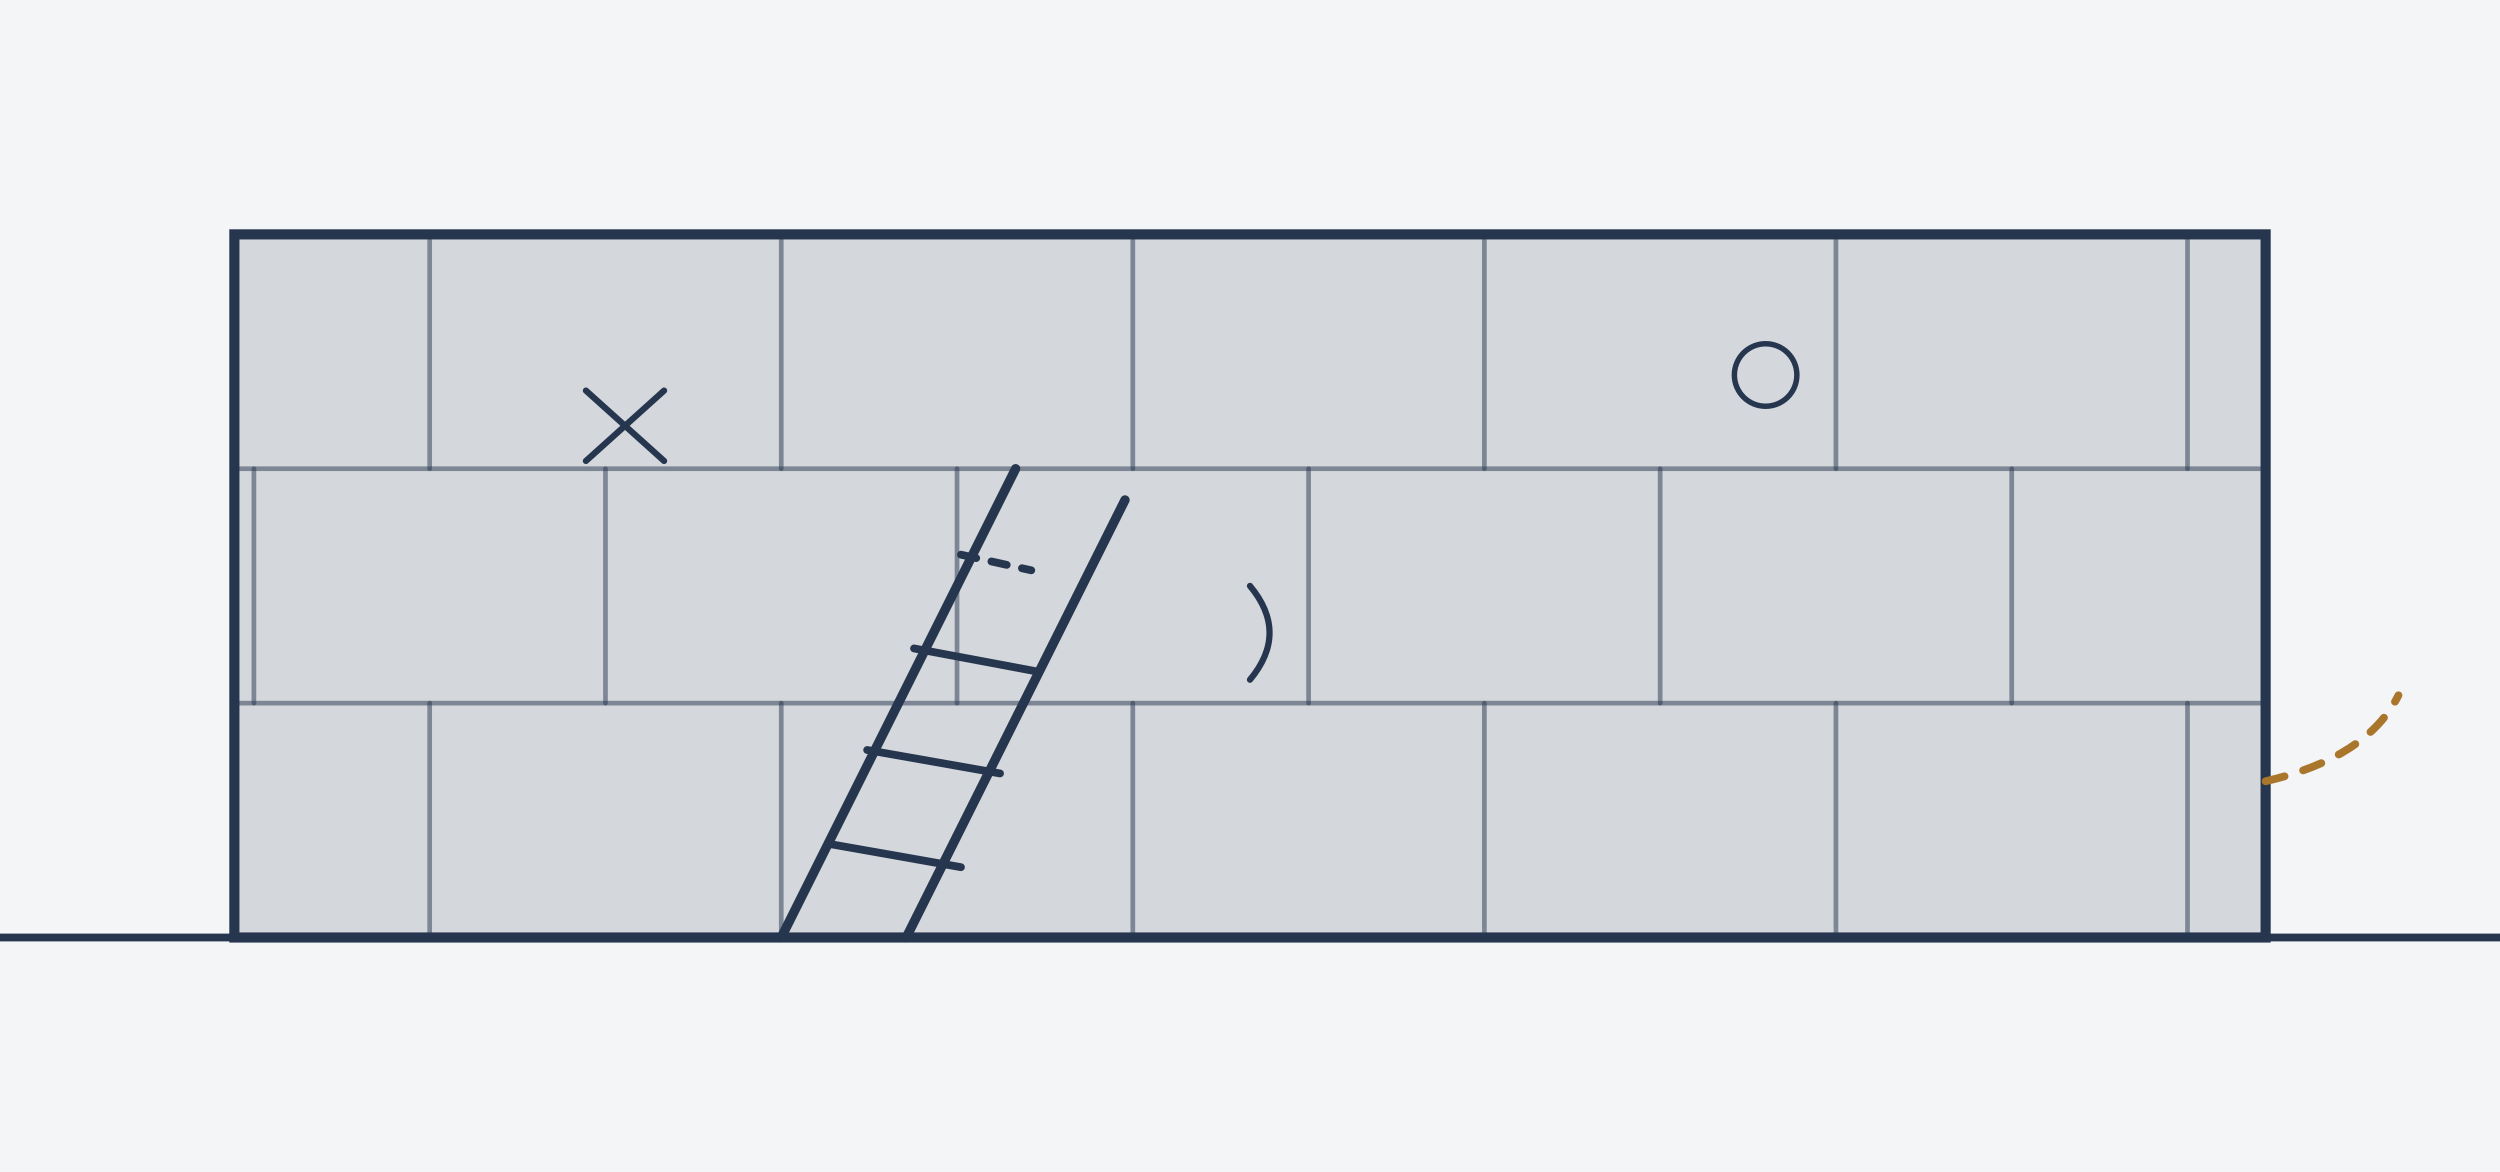
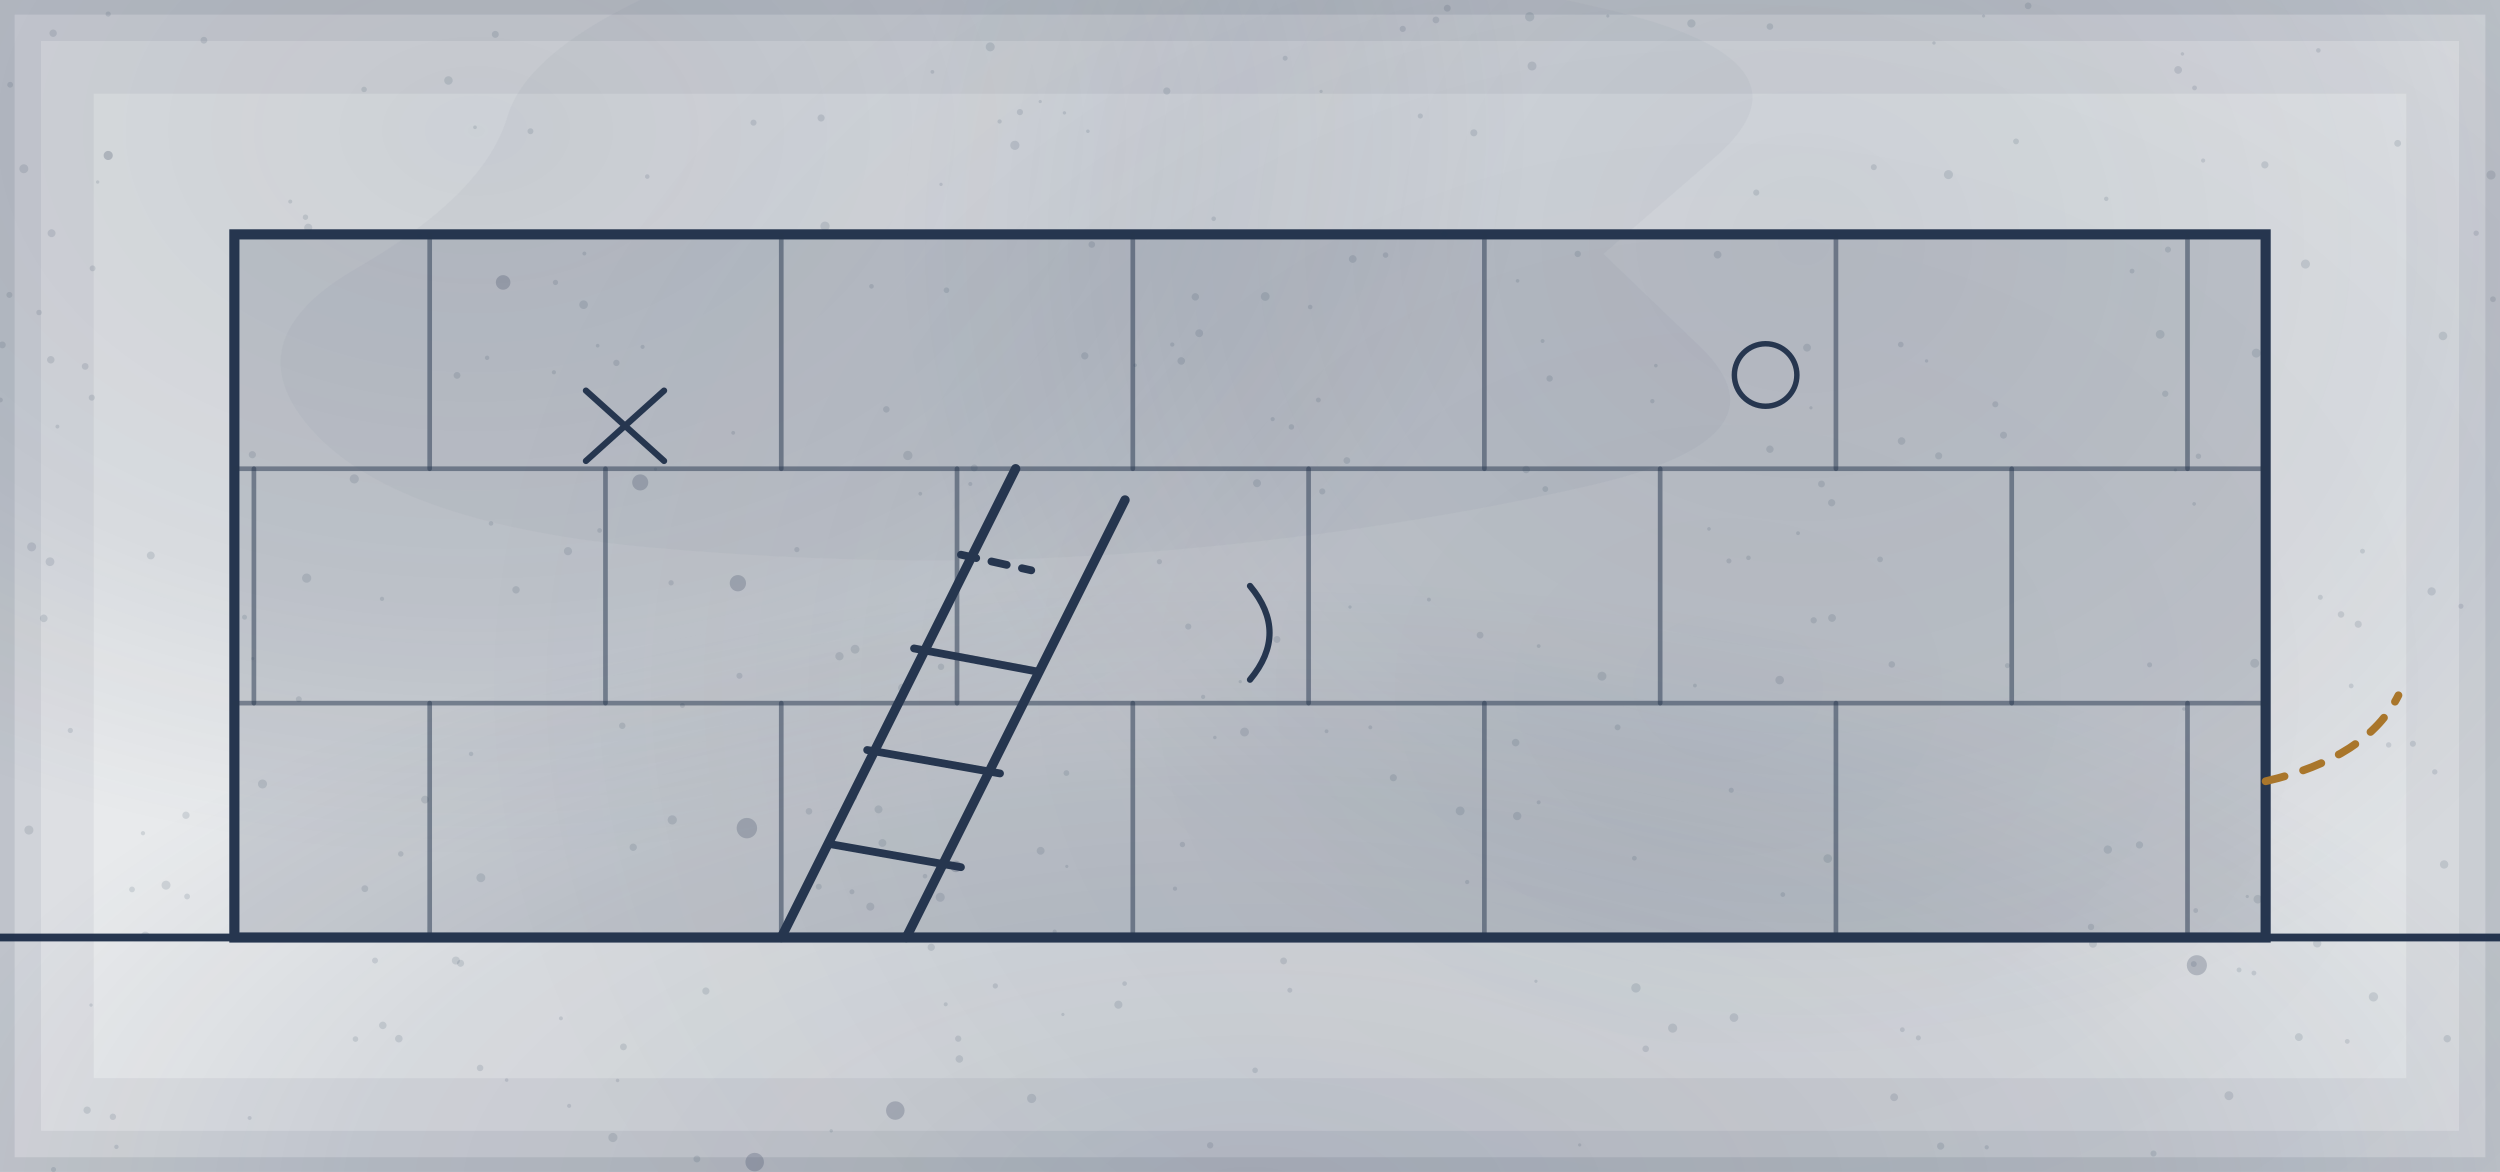
<svg xmlns="http://www.w3.org/2000/svg" viewBox="0 0 640 300">
+   <defs>
+     <radialGradient id="g396">
+       <stop offset="0" stop-color="#26364F" stop-opacity="0.14" />
+       <stop offset="0.65" stop-color="#26364F" stop-opacity="0.077" />
+       <stop offset="1" stop-color="#26364F" stop-opacity="0" />
+     </radialGradient>
+     <radialGradient id="g397">
+       <stop offset="0" stop-color="#26364F" stop-opacity="0.11" />
+       <stop offset="0.65" stop-color="#26364F" stop-opacity="0.061" />
+       <stop offset="1" stop-color="#26364F" stop-opacity="0" />
+     </radialGradient>
+     <radialGradient id="g398">
+       <stop offset="0" stop-color="#26364F" stop-opacity="0.16" />
+       <stop offset="0.65" stop-color="#26364F" stop-opacity="0.088" />
+       <stop offset="1" stop-color="#26364F" stop-opacity="0" />
+     </radialGradient>
+     <radialGradient id="g399">
+       <stop offset="0" stop-color="#26364F" stop-opacity="0.06" />
+       <stop offset="0.65" stop-color="#26364F" stop-opacity="0.033" />
+       <stop offset="1" stop-color="#26364F" stop-opacity="0" />
+     </radialGradient>
+   </defs>
+   <rect width="640" height="300" fill="#26364F" fill-opacity="0.060" />
+   <ellipse cx="122.408" cy="32.759" rx="268.8" ry="188.2" fill="url(#g396)" />
+   <ellipse cx="461.592" cy="62.754" rx="230.4" ry="207.4" fill="url(#g397)" />
+   <ellipse cx="320.0" cy="306.0" rx="352.0" ry="158.4" fill="url(#g398)" />
+   <ellipse cx="441.881" cy="176.081" rx="320.0" ry="256.0" fill="url(#g399)" />
+   <path d="M410.5 65.0 Q410.5 65.0 435.2 88.7 Q460.0 112.5 405.3 124.7 Q350.6 137.0 291.2 141.5 Q231.8 146.0 167.1 140.2 Q102.4 134.4 80.6 110.9 Q58.7 87.4 91.4 68.6 Q124.1 49.7 129.9 29.8 Q135.8 9.9 182.0 -7.8 Q228.2 -25.6 291.7 -18.2 Q355.2 -10.8 411.4 2.4 Q467.6 15.6 439.0 40.3 Z" fill="#26364F" fill-opacity="0.035" />
  <rect x="0" y="0" width="640" height="300" rx="0" fill="#26364F" fill-opacity="0.05" />
  <rect x="60" y="60" width="520" height="180" rx="0" fill="#26364F" fill-opacity="0.16" />
  <rect x="60" y="60" width="520" height="180" rx="0" fill="none" stroke="#26364F" stroke-width="2.6" />
  <path d="M60 120 H580 M60 180 H580" fill="none" stroke="#26364F" stroke-width="1.2" stroke-linecap="round" stroke-linejoin="round" stroke-opacity="0.5" />
  <path d="M110 60 V120 M65 120 V180 M110 180 V240" fill="none" stroke="#26364F" stroke-width="1.2" stroke-linecap="round" stroke-linejoin="round" stroke-opacity="0.5" />
  <path d="M200 60 V120 M155 120 V180 M200 180 V240" fill="none" stroke="#26364F" stroke-width="1.2" stroke-linecap="round" stroke-linejoin="round" stroke-opacity="0.5" />
  <path d="M290 60 V120 M245 120 V180 M290 180 V240" fill="none" stroke="#26364F" stroke-width="1.2" stroke-linecap="round" stroke-linejoin="round" stroke-opacity="0.5" />
  <path d="M380 60 V120 M335 120 V180 M380 180 V240" fill="none" stroke="#26364F" stroke-width="1.2" stroke-linecap="round" stroke-linejoin="round" stroke-opacity="0.5" />
  <path d="M470 60 V120 M425 120 V180 M470 180 V240" fill="none" stroke="#26364F" stroke-width="1.2" stroke-linecap="round" stroke-linejoin="round" stroke-opacity="0.5" />
  <path d="M560 60 V120 M515 120 V180 M560 180 V240" fill="none" stroke="#26364F" stroke-width="1.2" stroke-linecap="round" stroke-linejoin="round" stroke-opacity="0.5" />
  <path d="M150 100 l20 18 m0 -18 l-20 18" fill="none" stroke="#26364F" stroke-width="1.6" stroke-linecap="round" stroke-linejoin="round" />
  <path d="M320 150 q10 12 0 24" fill="none" stroke="#26364F" stroke-width="1.6" stroke-linecap="round" stroke-linejoin="round" />
  <circle cx="452" cy="96" r="8" fill="none" stroke="#26364F" stroke-width="1.4" />
  <path d="M200 240 L260 120 M232 240 L288 128" fill="none" stroke="#26364F" stroke-width="2.4" stroke-linecap="round" stroke-linejoin="round" />
  <path d="M212 216 l34 6 M222 192 l34 6 M234 166 l32 6" fill="none" stroke="#26364F" stroke-width="2" stroke-linecap="round" stroke-linejoin="round" />
  <path d="M246 142 l18 4" fill="none" stroke="#26364F" stroke-width="2" stroke-linecap="round" stroke-linejoin="round" stroke-dasharray="4 4" />
  <path d="M580 200 q26 -6 34 -22" fill="none" stroke="#A9762B" stroke-width="2" stroke-linecap="round" stroke-linejoin="round" stroke-dasharray="5 5" />
  <path d="M0 240 h640" fill="none" stroke="#26364F" stroke-width="2" stroke-linecap="round" stroke-linejoin="round" />
+   <circle cx="273.0" cy="197.9" r="0.74" fill="#26364F" fill-opacity="0.13" />
+   <circle cx="554.3" cy="100.8" r="0.81" fill="#26364F" fill-opacity="0.13" />
+   <circle cx="623.3" cy="197.6" r="0.69" fill="#26364F" fill-opacity="0.13" />
+   <circle cx="178.4" cy="296.7" r="0.88" fill="#26364F" fill-opacity="0.13" />
+   <circle cx="388.5" cy="71.9" r="0.47" fill="#26364F" fill-opacity="0.13" />
+   <circle cx="149.6" cy="64.9" r="0.51" fill="#26364F" fill-opacity="0.13" />
+   <circle cx="539.6" cy="217.5" r="1.07" fill="#26364F" fill-opacity="0.13" />
+   <circle cx="153.0" cy="88.5" r="0.48" fill="#26364F" fill-opacity="0.13" />
+   <circle cx="423.0" cy="102.7" r="0.56" fill="#26364F" fill-opacity="0.13" />
+   <circle cx="633.9" cy="59.7" r="0.69" fill="#26364F" fill-opacity="0.13" />
+   <circle cx="559.1" cy="181.5" r="0.47" fill="#26364F" fill-opacity="0.13" />
+   <circle cx="410.1" cy="173.1" r="1.15" fill="#26364F" fill-opacity="0.13" />
+   <circle cx="132.1" cy="151.0" r="0.95" fill="#26364F" fill-opacity="0.13" />
+   <circle cx="300.1" cy="88.2" r="0.55" fill="#26364F" fill-opacity="0.13" />
+   <circle cx="449.6" cy="49.3" r="0.79" fill="#26364F" fill-opacity="0.13" />
+   <circle cx="421.3" cy="268.5" r="0.85" fill="#26364F" fill-opacity="0.13" />
+   <circle cx="273.1" cy="221.8" r="0.41" fill="#26364F" fill-opacity="0.13" />
+   <circle cx="329.0" cy="14.9" r="0.64" fill="#26364F" fill-opacity="0.13" />
+   <circle cx="551.3" cy="295.3" r="0.78" fill="#26364F" fill-opacity="0.13" />
+   <circle cx="625.7" cy="221.3" r="1.07" fill="#26364F" fill-opacity="0.13" />
+   <circle cx="580.4" cy="235.0" r="0.71" fill="#26364F" fill-opacity="0.13" />
+   <circle cx="464.3" cy="158.8" r="0.81" fill="#26364F" fill-opacity="0.13" />
+   <circle cx="27.7" cy="3.6" r="0.67" fill="#26364F" fill-opacity="0.13" />
+   <circle cx="259.8" cy="37.2" r="1.18" fill="#26364F" fill-opacity="0.13" />
+   <circle cx="13.6" cy="8.5" r="0.95" fill="#26364F" fill-opacity="0.13" />
+   <circle cx="443.2" cy="202.3" r="0.66" fill="#26364F" fill-opacity="0.13" />
+   <circle cx="261.1" cy="28.7" r="0.80" fill="#26364F" fill-opacity="0.13" />
+   <circle cx="496.3" cy="116.7" r="0.92" fill="#26364F" fill-opacity="0.13" />
+   <circle cx="290.6" cy="93.5" r="0.47" fill="#26364F" fill-opacity="0.13" />
+   <circle cx="447.6" cy="142.8" r="0.59" fill="#26364F" fill-opacity="0.13" />
+   <circle cx="23.5" cy="101.8" r="0.79" fill="#26364F" fill-opacity="0.13" />
+   <circle cx="378.9" cy="162.6" r="0.88" fill="#26364F" fill-opacity="0.13" />
+   <circle cx="557.6" cy="17.9" r="1.00" fill="#26364F" fill-opacity="0.13" />
+   <circle cx="212.8" cy="289.5" r="0.44" fill="#26364F" fill-opacity="0.13" />
+   <circle cx="462.6" cy="89.0" r="1.01" fill="#26364F" fill-opacity="0.13" />
+   <circle cx="394.9" cy="87.3" r="0.51" fill="#26364F" fill-opacity="0.13" />
+   <circle cx="630.0" cy="155.2" r="0.66" fill="#26364F" fill-opacity="0.13" />
+   <circle cx="468.9" cy="128.7" r="0.93" fill="#26364F" fill-opacity="0.13" />
+   <circle cx="411.6" cy="4.1" r="0.41" fill="#26364F" fill-opacity="0.13" />
+   <circle cx="433.0" cy="6.0" r="1.06" fill="#26364F" fill-opacity="0.13" />
+   <circle cx="210.2" cy="30.2" r="0.92" fill="#26364F" fill-opacity="0.13" />
+   <circle cx="392.2" cy="16.9" r="1.14" fill="#26364F" fill-opacity="0.13" />
+   <circle cx="479.7" cy="42.8" r="0.77" fill="#26364F" fill-opacity="0.13" />
+   <circle cx="47.9" cy="229.5" r="0.75" fill="#26364F" fill-opacity="0.13" />
+   <circle cx="239.4" cy="167.2" r="0.84" fill="#26364F" fill-opacity="0.13" />
+   <circle cx="535.3" cy="237.3" r="0.82" fill="#26364F" fill-opacity="0.13" />
+   <circle cx="395.6" cy="125.2" r="0.75" fill="#26364F" fill-opacity="0.13" />
+   <circle cx="13.2" cy="59.7" r="1.02" fill="#26364F" fill-opacity="0.13" />
+   <circle cx="63.9" cy="286.2" r="0.51" fill="#26364F" fill-opacity="0.13" />
+   <circle cx="519.2" cy="1.5" r="0.87" fill="#26364F" fill-opacity="0.13" />
+   <circle cx="404.4" cy="293.1" r="0.42" fill="#26364F" fill-opacity="0.13" />
+   <circle cx="62.6" cy="158.0" r="0.64" fill="#26364F" fill-opacity="0.13" />
+   <circle cx="370.5" cy="2.1" r="0.89" fill="#26364F" fill-opacity="0.13" />
+   <circle cx="325.8" cy="107.3" r="0.54" fill="#26364F" fill-opacity="0.13" />
+   <circle cx="638.2" cy="76.6" r="0.74" fill="#26364F" fill-opacity="0.13" />
+   <circle cx="373.8" cy="207.6" r="1.13" fill="#26364F" fill-opacity="0.13" />
+   <circle cx="391.6" cy="4.3" r="1.19" fill="#26364F" fill-opacity="0.13" />
+   <circle cx="162.1" cy="216.9" r="0.94" fill="#26364F" fill-opacity="0.13" />
+   <circle cx="126.8" cy="8.8" r="0.90" fill="#26364F" fill-opacity="0.13" />
+   <circle cx="224.9" cy="207.2" r="1.02" fill="#26364F" fill-opacity="0.13" />
+   <circle cx="218.1" cy="228.3" r="0.64" fill="#26364F" fill-opacity="0.13" />
+   <circle cx="321.3" cy="274.0" r="0.72" fill="#26364F" fill-opacity="0.13" />
+   <circle cx="577.0" cy="249.1" r="0.62" fill="#26364F" fill-opacity="0.13" />
+   <circle cx="245.6" cy="271.1" r="0.97" fill="#26364F" fill-opacity="0.13" />
+   <circle cx="545.8" cy="69.4" r="0.62" fill="#26364F" fill-opacity="0.13" />
+   <circle cx="29.8" cy="293.6" r="0.56" fill="#26364F" fill-opacity="0.13" />
+   <circle cx="310.7" cy="56.0" r="0.59" fill="#26364F" fill-opacity="0.13" />
+   <circle cx="367.6" cy="5.1" r="0.87" fill="#26364F" fill-opacity="0.13" />
+   <circle cx="266.3" cy="26.0" r="0.42" fill="#26364F" fill-opacity="0.13" />
+   <circle cx="593.2" cy="241.5" r="1.06" fill="#26364F" fill-opacity="0.13" />
+   <circle cx="209.6" cy="227.0" r="0.77" fill="#26364F" fill-opacity="0.13" />
+   <circle cx="143.6" cy="260.7" r="0.51" fill="#26364F" fill-opacity="0.13" />
+   <circle cx="13.0" cy="92.1" r="0.96" fill="#26364F" fill-opacity="0.13" />
+   <circle cx="12.8" cy="143.8" r="1.12" fill="#26364F" fill-opacity="0.13" />
+   <circle cx="93.2" cy="22.9" r="0.71" fill="#26364F" fill-opacity="0.13" />
+   <circle cx="149.4" cy="78.0" r="1.11" fill="#26364F" fill-opacity="0.13" />
+   <circle cx="604.8" cy="141.1" r="0.63" fill="#26364F" fill-opacity="0.13" />
+   <circle cx="240.9" cy="47.2" r="0.43" fill="#26364F" fill-opacity="0.13" />
+   <circle cx="287.9" cy="251.8" r="0.60" fill="#26364F" fill-opacity="0.13" />
+   <circle cx="317.5" cy="174.5" r="0.42" fill="#26364F" fill-opacity="0.13" />
+   <circle cx="561.7" cy="129.0" r="0.48" fill="#26364F" fill-opacity="0.13" />
+   <circle cx="577.6" cy="90.4" r="1.14" fill="#26364F" fill-opacity="0.13" />
+   <circle cx="245.3" cy="265.9" r="0.81" fill="#26364F" fill-opacity="0.13" />
+   <circle cx="167.8" cy="120.1" r="0.42" fill="#26364F" fill-opacity="0.13" />
+   <circle cx="556.9" cy="120.3" r="0.43" fill="#26364F" fill-opacity="0.13" />
+   <circle cx="33.8" cy="227.7" r="0.74" fill="#26364F" fill-opacity="0.13" />
+   <circle cx="117.9" cy="246.6" r="0.91" fill="#26364F" fill-opacity="0.13" />
+   <circle cx="463.6" cy="104.4" r="0.42" fill="#26364F" fill-opacity="0.13" />
+   <circle cx="433.9" cy="175.5" r="0.50" fill="#26364F" fill-opacity="0.13" />
+   <circle cx="156.9" cy="291.2" r="1.17" fill="#26364F" fill-opacity="0.13" />
+   <circle cx="510.8" cy="103.5" r="0.78" fill="#26364F" fill-opacity="0.13" />
+   <circle cx="38.6" cy="142.2" r="1.01" fill="#26364F" fill-opacity="0.13" />
+   <circle cx="622.5" cy="151.4" r="1.06" fill="#26364F" fill-opacity="0.13" />
+   <circle cx="577.2" cy="169.8" r="1.14" fill="#26364F" fill-opacity="0.13" />
+   <circle cx="396.7" cy="96.9" r="0.82" fill="#26364F" fill-opacity="0.13" />
+   <circle cx="253.5" cy="12.0" r="1.15" fill="#26364F" fill-opacity="0.13" />
+   <circle cx="338.5" cy="125.8" r="0.79" fill="#26364F" fill-opacity="0.13" />
+   <circle cx="36.6" cy="213.3" r="0.55" fill="#26364F" fill-opacity="0.13" />
+   <circle cx="97.8" cy="153.3" r="0.55" fill="#26364F" fill-opacity="0.13" />
+   <circle cx="23.7" cy="68.7" r="0.76" fill="#26364F" fill-opacity="0.13" />
+   <circle cx="311.0" cy="188.8" r="0.46" fill="#26364F" fill-opacity="0.13" />
+   <circle cx="613.8" cy="36.7" r="0.88" fill="#26364F" fill-opacity="0.13" />
+   <circle cx="102.6" cy="218.6" r="0.71" fill="#26364F" fill-opacity="0.13" />
+   <circle cx="180.7" cy="253.7" r="0.93" fill="#26364F" fill-opacity="0.13" />
+   <circle cx="123.1" cy="224.7" r="1.14" fill="#26364F" fill-opacity="0.13" />
+   <circle cx="588.5" cy="265.5" r="1.01" fill="#26364F" fill-opacity="0.13" />
+   <circle cx="296.8" cy="143.8" r="0.67" fill="#26364F" fill-opacity="0.13" />
+   <circle cx="165.7" cy="45.2" r="0.59" fill="#26364F" fill-opacity="0.13" />
+   <circle cx="338.2" cy="23.4" r="0.42" fill="#26364F" fill-opacity="0.13" />
+   <circle cx="174.7" cy="180.6" r="0.63" fill="#26364F" fill-opacity="0.13" />
+   <circle cx="487.0" cy="263.6" r="0.62" fill="#26364F" fill-opacity="0.13" />
+   <circle cx="13.7" cy="299.4" r="0.66" fill="#26364F" fill-opacity="0.13" />
+   <circle cx="135.8" cy="33.6" r="0.76" fill="#26364F" fill-opacity="0.13" />
+   <circle cx="328.6" cy="246.0" r="0.88" fill="#26364F" fill-opacity="0.13" />
+   <circle cx="555.0" cy="63.9" r="0.78" fill="#26364F" fill-opacity="0.13" />
+   <circle cx="363.6" cy="29.7" r="0.66" fill="#26364F" fill-opacity="0.13" />
+   <circle cx="225.9" cy="215.8" r="1.01" fill="#26364F" fill-opacity="0.13" />
+   <circle cx="594.0" cy="152.9" r="0.65" fill="#26364F" fill-opacity="0.13" />
+   <circle cx="350.8" cy="186.2" r="0.51" fill="#26364F" fill-opacity="0.13" />
+   <circle cx="279.5" cy="62.6" r="0.85" fill="#26364F" fill-opacity="0.13" />
+   <circle cx="37.2" cy="239.6" r="1.11" fill="#26364F" fill-opacity="0.13" />
+   <circle cx="330.2" cy="253.5" r="0.64" fill="#26364F" fill-opacity="0.13" />
+   <circle cx="93.4" cy="227.5" r="0.88" fill="#26364F" fill-opacity="0.13" />
+   <circle cx="309.8" cy="293.2" r="0.82" fill="#26364F" fill-opacity="0.13" />
+   <circle cx="318.6" cy="187.4" r="1.13" fill="#26364F" fill-opacity="0.13" />
+   <circle cx="242.1" cy="257.1" r="0.52" fill="#26364F" fill-opacity="0.13" />
+   <circle cx="96.0" cy="245.9" r="0.77" fill="#26364F" fill-opacity="0.13" />
+   <circle cx="590.2" cy="67.6" r="1.16" fill="#26364F" fill-opacity="0.13" />
+   <circle cx="8.1" cy="140.0" r="1.15" fill="#26364F" fill-opacity="0.13" />
+   <circle cx="52.2" cy="10.3" r="0.88" fill="#26364F" fill-opacity="0.13" />
+   <circle cx="455.6" cy="174.1" r="1.10" fill="#26364F" fill-opacity="0.13" />
+   <circle cx="189.3" cy="173.0" r="0.78" fill="#26364F" fill-opacity="0.13" />
+   <circle cx="562.1" cy="233.1" r="0.62" fill="#26364F" fill-opacity="0.13" />
+   <circle cx="0.6" cy="88.3" r="0.88" fill="#26364F" fill-opacity="0.13" />
+   <circle cx="354.7" cy="65.3" r="0.71" fill="#26364F" fill-opacity="0.13" />
+   <circle cx="302.7" cy="216.2" r="0.70" fill="#26364F" fill-opacity="0.13" />
+   <circle cx="2.6" cy="21.7" r="0.75" fill="#26364F" fill-opacity="0.13" />
+   <circle cx="240.7" cy="229.7" r="1.16" fill="#26364F" fill-opacity="0.13" />
+   <circle cx="561.6" cy="246.8" r="0.76" fill="#26364F" fill-opacity="0.13" />
+   <circle cx="469.0" cy="158.2" r="1.00" fill="#26364F" fill-opacity="0.13" />
+   <circle cx="218.9" cy="166.2" r="1.13" fill="#26364F" fill-opacity="0.13" />
+   <circle cx="242.3" cy="74.3" r="0.73" fill="#26364F" fill-opacity="0.13" />
+   <circle cx="272.1" cy="259.7" r="0.42" fill="#26364F" fill-opacity="0.13" />
+   <circle cx="237.8" cy="229.3" r="0.87" fill="#26364F" fill-opacity="0.13" />
+   <circle cx="231.0" cy="176.1" r="1.09" fill="#26364F" fill-opacity="0.13" />
+   <circle cx="211.2" cy="57.9" r="1.18" fill="#26364F" fill-opacity="0.13" />
+   <circle cx="108.8" cy="204.7" r="1.00" fill="#26364F" fill-opacity="0.13" />
+   <circle cx="192.9" cy="31.4" r="0.78" fill="#26364F" fill-opacity="0.13" />
+   <circle cx="0.1" cy="102.4" r="0.63" fill="#26364F" fill-opacity="0.13" />
+   <circle cx="346.3" cy="66.3" r="0.99" fill="#26364F" fill-opacity="0.13" />
+   <circle cx="575.3" cy="229.5" r="0.42" fill="#26364F" fill-opacity="0.13" />
+   <circle cx="337.5" cy="102.4" r="0.63" fill="#26364F" fill-opacity="0.13" />
+   <circle cx="418.8" cy="252.9" r="1.20" fill="#26364F" fill-opacity="0.13" />
+   <circle cx="414.1" cy="186.2" r="0.76" fill="#26364F" fill-opacity="0.13" />
+   <circle cx="102.1" cy="265.9" r="0.97" fill="#26364F" fill-opacity="0.13" />
+   <circle cx="164.5" cy="88.8" r="0.53" fill="#26364F" fill-opacity="0.13" />
+   <circle cx="254.8" cy="252.4" r="0.68" fill="#26364F" fill-opacity="0.13" />
+   <circle cx="153.5" cy="135.8" r="0.61" fill="#26364F" fill-opacity="0.13" />
+   <circle cx="437.5" cy="135.4" r="0.47" fill="#26364F" fill-opacity="0.13" />
+   <circle cx="453.1" cy="6.8" r="0.85" fill="#26364F" fill-opacity="0.13" />
+   <circle cx="125.7" cy="134.0" r="0.59" fill="#26364F" fill-opacity="0.13" />
+   <circle cx="78.5" cy="148.0" r="1.18" fill="#26364F" fill-opacity="0.13" />
+   <circle cx="145.4" cy="141.1" r="1.05" fill="#26364F" fill-opacity="0.13" />
+   <circle cx="484.9" cy="280.9" r="1.00" fill="#26364F" fill-opacity="0.13" />
+   <circle cx="547.7" cy="216.3" r="0.93" fill="#26364F" fill-opacity="0.13" />
+   <circle cx="67.2" cy="200.7" r="1.16" fill="#26364F" fill-opacity="0.13" />
+   <circle cx="98.0" cy="262.5" r="0.96" fill="#26364F" fill-opacity="0.13" />
+   <circle cx="286.3" cy="257.2" r="1.04" fill="#26364F" fill-opacity="0.13" />
+   <circle cx="248.4" cy="123.9" r="0.53" fill="#26364F" fill-opacity="0.13" />
+   <circle cx="240.9" cy="170.7" r="0.83" fill="#26364F" fill-opacity="0.13" />
+   <circle cx="145.7" cy="283.1" r="0.53" fill="#26364F" fill-opacity="0.13" />
+   <circle cx="304.2" cy="160.4" r="0.79" fill="#26364F" fill-opacity="0.13" />
+   <circle cx="344.8" cy="117.9" r="0.87" fill="#26364F" fill-opacity="0.13" />
+   <circle cx="439.7" cy="65.2" r="0.99" fill="#26364F" fill-opacity="0.13" />
+   <circle cx="114.8" cy="20.6" r="1.09" fill="#26364F" fill-opacity="0.13" />
+   <circle cx="23.3" cy="257.3" r="0.43" fill="#26364F" fill-opacity="0.13" />
+   <circle cx="64.7" cy="168.6" r="0.42" fill="#26364F" fill-opacity="0.13" />
+   <circle cx="223.1" cy="73.3" r="0.60" fill="#26364F" fill-opacity="0.13" />
+   <circle cx="122.9" cy="273.4" r="0.84" fill="#26364F" fill-opacity="0.13" />
+   <circle cx="270.0" cy="238.5" r="0.54" fill="#26364F" fill-opacity="0.13" />
+   <circle cx="356.7" cy="199.1" r="0.92" fill="#26364F" fill-opacity="0.13" />
+   <circle cx="493.2" cy="92.4" r="0.44" fill="#26364F" fill-opacity="0.13" />
+   <circle cx="218.7" cy="204.2" r="0.71" fill="#26364F" fill-opacity="0.13" />
+   <circle cx="371.1" cy="239.8" r="0.41" fill="#26364F" fill-opacity="0.13" />
+   <circle cx="466.3" cy="123.9" r="0.88" fill="#26364F" fill-opacity="0.13" />
+   <circle cx="600.9" cy="266.6" r="0.62" fill="#26364F" fill-opacity="0.13" />
+   <circle cx="235.6" cy="126.4" r="0.49" fill="#26364F" fill-opacity="0.13" />
+   <circle cx="496.8" cy="293.4" r="0.93" fill="#26364F" fill-opacity="0.13" />
+   <circle cx="90.7" cy="122.6" r="1.17" fill="#26364F" fill-opacity="0.13" />
+   <circle cx="159.6" cy="268.0" r="0.88" fill="#26364F" fill-opacity="0.13" />
+   <circle cx="539.2" cy="50.9" r="0.57" fill="#26364F" fill-opacity="0.13" />
+   <circle cx="442.6" cy="143.6" r="0.65" fill="#26364F" fill-opacity="0.13" />
+   <circle cx="626.5" cy="265.9" r="0.95" fill="#26364F" fill-opacity="0.13" />
+   <circle cx="393.2" cy="251.2" r="0.42" fill="#26364F" fill-opacity="0.13" />
+   <circle cx="298.7" cy="23.3" r="0.93" fill="#26364F" fill-opacity="0.13" />
+   <circle cx="491.1" cy="265.7" r="0.65" fill="#26364F" fill-opacity="0.13" />
+   <circle cx="266.4" cy="217.8" r="1.01" fill="#26364F" fill-opacity="0.13" />
+   <circle cx="558.7" cy="13.8" r="0.45" fill="#26364F" fill-opacity="0.13" />
+   <circle cx="339.6" cy="187.2" r="0.50" fill="#26364F" fill-opacity="0.13" />
+   <circle cx="272.5" cy="28.9" r="0.44" fill="#26364F" fill-opacity="0.13" />
+   <circle cx="498.8" cy="44.7" r="1.16" fill="#26364F" fill-opacity="0.13" />
+   <circle cx="564.0" cy="41.1" r="0.54" fill="#26364F" fill-opacity="0.13" />
+   <circle cx="637.7" cy="44.8" r="1.16" fill="#26364F" fill-opacity="0.13" />
+   <circle cx="418.4" cy="219.7" r="0.61" fill="#26364F" fill-opacity="0.13" />
+   <circle cx="553.0" cy="85.6" r="1.12" fill="#26364F" fill-opacity="0.13" />
+   <circle cx="393.9" cy="205.4" r="0.52" fill="#26364F" fill-opacity="0.13" />
+   <circle cx="264.1" cy="281.2" r="1.18" fill="#26364F" fill-opacity="0.13" />
+   <circle cx="116.7" cy="245.9" r="1.03" fill="#26364F" fill-opacity="0.13" />
+   <circle cx="443.9" cy="260.5" r="1.11" fill="#26364F" fill-opacity="0.13" />
+   <circle cx="390.7" cy="120.2" r="0.96" fill="#26364F" fill-opacity="0.13" />
+   <circle cx="453.1" cy="115.0" r="0.95" fill="#26364F" fill-opacity="0.13" />
+   <circle cx="467.9" cy="219.8" r="1.11" fill="#26364F" fill-opacity="0.13" />
+   <circle cx="21.8" cy="93.8" r="0.87" fill="#26364F" fill-opacity="0.13" />
+   <circle cx="11.2" cy="158.3" r="0.98" fill="#26364F" fill-opacity="0.13" />
+   <circle cx="593.5" cy="12.9" r="0.59" fill="#26364F" fill-opacity="0.13" />
+   <circle cx="345.6" cy="155.4" r="0.43" fill="#26364F" fill-opacity="0.13" />
+   <circle cx="6.1" cy="43.2" r="1.15" fill="#26364F" fill-opacity="0.13" />
+   <circle cx="2.4" cy="75.5" r="0.77" fill="#26364F" fill-opacity="0.13" />
+   <circle cx="42.5" cy="226.6" r="1.15" fill="#26364F" fill-opacity="0.13" />
+   <circle cx="393.9" cy="165.4" r="0.49" fill="#26364F" fill-opacity="0.13" />
+   <circle cx="617.7" cy="190.4" r="0.78" fill="#26364F" fill-opacity="0.13" />
+   <circle cx="625.4" cy="86.0" r="1.10" fill="#26364F" fill-opacity="0.13" />
+   <circle cx="204.0" cy="140.7" r="0.67" fill="#26364F" fill-opacity="0.13" />
+   <circle cx="330.6" cy="109.3" r="0.71" fill="#26364F" fill-opacity="0.13" />
+   <circle cx="187.7" cy="110.8" r="0.50" fill="#26364F" fill-opacity="0.13" />
+   <circle cx="74.3" cy="51.6" r="0.52" fill="#26364F" fill-opacity="0.13" />
+   <circle cx="561.8" cy="22.5" r="0.62" fill="#26364F" fill-opacity="0.13" />
+   <circle cx="377.3" cy="34.0" r="0.91" fill="#26364F" fill-opacity="0.13" />
+   <circle cx="25.0" cy="46.6" r="0.44" fill="#26364F" fill-opacity="0.13" />
+   <circle cx="308.0" cy="178.4" r="0.55" fill="#26364F" fill-opacity="0.13" />
+   <circle cx="277.7" cy="91.1" r="0.93" fill="#26364F" fill-opacity="0.13" />
+   <circle cx="207.1" cy="207.7" r="0.85" fill="#26364F" fill-opacity="0.13" />
+   <circle cx="486.6" cy="88.2" r="0.73" fill="#26364F" fill-opacity="0.13" />
+   <circle cx="18.0" cy="187.0" r="0.68" fill="#26364F" fill-opacity="0.13" />
+   <circle cx="222.8" cy="232.1" r="1.03" fill="#26364F" fill-opacity="0.13" />
+   <circle cx="326.9" cy="163.7" r="0.89" fill="#26364F" fill-opacity="0.13" />
+   <circle cx="129.7" cy="276.5" r="0.46" fill="#26364F" fill-opacity="0.13" />
+   <circle cx="7.4" cy="212.5" r="1.16" fill="#26364F" fill-opacity="0.13" />
+   <circle cx="238.4" cy="242.5" r="0.94" fill="#26364F" fill-opacity="0.13" />
+   <circle cx="578.0" cy="230.2" r="1.10" fill="#26364F" fill-opacity="0.13" />
+   <circle cx="117.0" cy="96.1" r="0.88" fill="#26364F" fill-opacity="0.13" />
+   <circle cx="78.2" cy="55.6" r="0.70" fill="#26364F" fill-opacity="0.13" />
+   <circle cx="323.9" cy="75.9" r="1.12" fill="#26364F" fill-opacity="0.13" />
+   <circle cx="486.8" cy="112.9" r="0.97" fill="#26364F" fill-opacity="0.13" />
+   <circle cx="516.1" cy="36.2" r="0.75" fill="#26364F" fill-opacity="0.13" />
+   <circle cx="535.8" cy="241.6" r="1.02" fill="#26364F" fill-opacity="0.13" />
+   <circle cx="91.0" cy="266.0" r="0.72" fill="#26364F" fill-opacity="0.13" />
+   <circle cx="570.6" cy="280.5" r="1.14" fill="#26364F" fill-opacity="0.13" />
+   <circle cx="403.9" cy="65.0" r="0.82" fill="#26364F" fill-opacity="0.13" />
+   <circle cx="508.6" cy="293.7" r="0.55" fill="#26364F" fill-opacity="0.13" />
+   <circle cx="22.3" cy="284.2" r="0.94" fill="#26364F" fill-opacity="0.13" />
+   <circle cx="64.6" cy="116.4" r="0.93" fill="#26364F" fill-opacity="0.13" />
+   <circle cx="76.5" cy="179.0" r="0.77" fill="#26364F" fill-opacity="0.13" />
+   <circle cx="226.9" cy="186.1" r="0.82" fill="#26364F" fill-opacity="0.13" />
+   <circle cx="172.1" cy="209.9" r="1.18" fill="#26364F" fill-opacity="0.13" />
+   <circle cx="10.0" cy="80.0" r="0.71" fill="#26364F" fill-opacity="0.13" />
+   <circle cx="321.8" cy="123.7" r="1.02" fill="#26364F" fill-opacity="0.13" />
+   <circle cx="47.6" cy="208.7" r="0.94" fill="#26364F" fill-opacity="0.13" />
+   <circle cx="375.6" cy="225.8" r="0.55" fill="#26364F" fill-opacity="0.13" />
+   <circle cx="599.3" cy="157.3" r="0.84" fill="#26364F" fill-opacity="0.13" />
+   <circle cx="226.9" cy="104.8" r="0.84" fill="#26364F" fill-opacity="0.13" />
+   <circle cx="495.1" cy="11.0" r="0.44" fill="#26364F" fill-opacity="0.13" />
+   <circle cx="460.3" cy="136.5" r="0.50" fill="#26364F" fill-opacity="0.13" />
+   <circle cx="124.7" cy="91.6" r="0.57" fill="#26364F" fill-opacity="0.13" />
+   <circle cx="121.6" cy="32.6" r="0.48" fill="#26364F" fill-opacity="0.13" />
+   <circle cx="484.3" cy="170.1" r="0.84" fill="#26364F" fill-opacity="0.13" />
+   <circle cx="28.9" cy="285.9" r="0.82" fill="#26364F" fill-opacity="0.13" />
+   <circle cx="300.8" cy="227.5" r="0.55" fill="#26364F" fill-opacity="0.13" />
+   <circle cx="456.4" cy="229.0" r="0.61" fill="#26364F" fill-opacity="0.13" />
+   <circle cx="14.7" cy="109.2" r="0.51" fill="#26364F" fill-opacity="0.13" />
+   <circle cx="255.9" cy="31.1" r="0.55" fill="#26364F" fill-opacity="0.13" />
+   <circle cx="573.2" cy="248.3" r="0.63" fill="#26364F" fill-opacity="0.13" />
+   <circle cx="388.0" cy="190.1" r="0.97" fill="#26364F" fill-opacity="0.13" />
+   <circle cx="550.3" cy="170.2" r="0.65" fill="#26364F" fill-opacity="0.13" />
+   <circle cx="603.7" cy="159.8" r="0.92" fill="#26364F" fill-opacity="0.13" />
+   <circle cx="335.4" cy="78.6" r="0.59" fill="#26364F" fill-opacity="0.13" />
+   <circle cx="359.1" cy="7.4" r="0.80" fill="#26364F" fill-opacity="0.13" />
+   <circle cx="369.8" cy="59.9" r="0.81" fill="#26364F" fill-opacity="0.13" />
+   <circle cx="388.4" cy="208.9" r="1.07" fill="#26364F" fill-opacity="0.13" />
+   <circle cx="142.2" cy="72.3" r="0.68" fill="#26364F" fill-opacity="0.13" />
+   <circle cx="232.4" cy="116.6" r="1.19" fill="#26364F" fill-opacity="0.13" />
+   <circle cx="607.6" cy="255.2" r="1.19" fill="#26364F" fill-opacity="0.13" />
+   <circle cx="78.9" cy="58.3" r="1.04" fill="#26364F" fill-opacity="0.13" />
+   <circle cx="238.7" cy="18.4" r="0.49" fill="#26364F" fill-opacity="0.13" />
+   <circle cx="236.8" cy="224.3" r="0.59" fill="#26364F" fill-opacity="0.13" />
+   <circle cx="157.8" cy="92.9" r="0.82" fill="#26364F" fill-opacity="0.13" />
+   <circle cx="278.5" cy="33.6" r="0.46" fill="#26364F" fill-opacity="0.13" />
+   <circle cx="107.3" cy="60.4" r="0.64" fill="#26364F" fill-opacity="0.13" />
+   <circle cx="302.4" cy="92.4" r="0.97" fill="#26364F" fill-opacity="0.13" />
+   <circle cx="512.9" cy="111.4" r="0.90" fill="#26364F" fill-opacity="0.13" />
+   <circle cx="158.1" cy="276.6" r="0.46" fill="#26364F" fill-opacity="0.13" />
+   <circle cx="507.8" cy="4.1" r="0.41" fill="#26364F" fill-opacity="0.13" />
+   <circle cx="562.8" cy="116.8" r="0.70" fill="#26364F" fill-opacity="0.13" />
+   <circle cx="601.9" cy="175.6" r="0.62" fill="#26364F" fill-opacity="0.13" />
+   <circle cx="159.3" cy="185.8" r="0.83" fill="#26364F" fill-opacity="0.13" />
+   <circle cx="428.2" cy="263.2" r="1.17" fill="#26364F" fill-opacity="0.13" />
+   <circle cx="141.8" cy="95.3" r="0.54" fill="#26364F" fill-opacity="0.13" />
+   <circle cx="306.0" cy="76.0" r="0.95" fill="#26364F" fill-opacity="0.13" />
+   <circle cx="120.6" cy="193.0" r="0.57" fill="#26364F" fill-opacity="0.13" />
+   <circle cx="481.3" cy="143.2" r="0.74" fill="#26364F" fill-opacity="0.13" />
+   <circle cx="365.8" cy="153.5" r="0.51" fill="#26364F" fill-opacity="0.13" />
+   <circle cx="171.8" cy="149.2" r="0.68" fill="#26364F" fill-opacity="0.13" />
+   <circle cx="611.5" cy="190.7" r="0.70" fill="#26364F" fill-opacity="0.13" />
+   <circle cx="513.9" cy="170.4" r="0.65" fill="#26364F" fill-opacity="0.13" />
+   <circle cx="214.9" cy="168.0" r="1.06" fill="#26364F" fill-opacity="0.13" />
+   <circle cx="307.0" cy="85.3" r="1.01" fill="#26364F" fill-opacity="0.13" />
+   <circle cx="423.9" cy="93.6" r="0.47" fill="#26364F" fill-opacity="0.13" />
+   <circle cx="579.8" cy="42.2" r="0.93" fill="#26364F" fill-opacity="0.13" />
+   <circle cx="249.4" cy="119.8" r="0.90" fill="#26364F" fill-opacity="0.13" />
+   <circle cx="562.4" cy="247.1" r="2.58" fill="#26364F" fill-opacity="0.22" />
+   <circle cx="191.2" cy="212.0" r="2.62" fill="#26364F" fill-opacity="0.22" />
+   <circle cx="128.8" cy="72.3" r="1.87" fill="#26364F" fill-opacity="0.22" />
+   <circle cx="188.9" cy="149.3" r="2.09" fill="#26364F" fill-opacity="0.22" />
+   <circle cx="27.7" cy="39.8" r="1.17" fill="#26364F" fill-opacity="0.22" />
+   <circle cx="229.2" cy="284.3" r="2.37" fill="#26364F" fill-opacity="0.22" />
+   <circle cx="163.9" cy="123.5" r="2.06" fill="#26364F" fill-opacity="0.22" />
+   <circle cx="193.2" cy="297.5" r="2.37" fill="#26364F" fill-opacity="0.22" />
+   <circle cx="244.7" cy="221.8" r="1.48" fill="#26364F" fill-opacity="0.22" />
+   <rect x="0" y="0" width="640" height="300" fill="none" stroke="#26364F" stroke-width="48.0" stroke-opacity="0.055" />
+   <rect x="0" y="0" width="640" height="300" fill="none" stroke="#26364F" stroke-width="21" stroke-opacity="0.07" />
+   <rect x="0" y="0" width="640" height="300" fill="none" stroke="#26364F" stroke-width="7.5" stroke-opacity="0.10" />
</svg>
